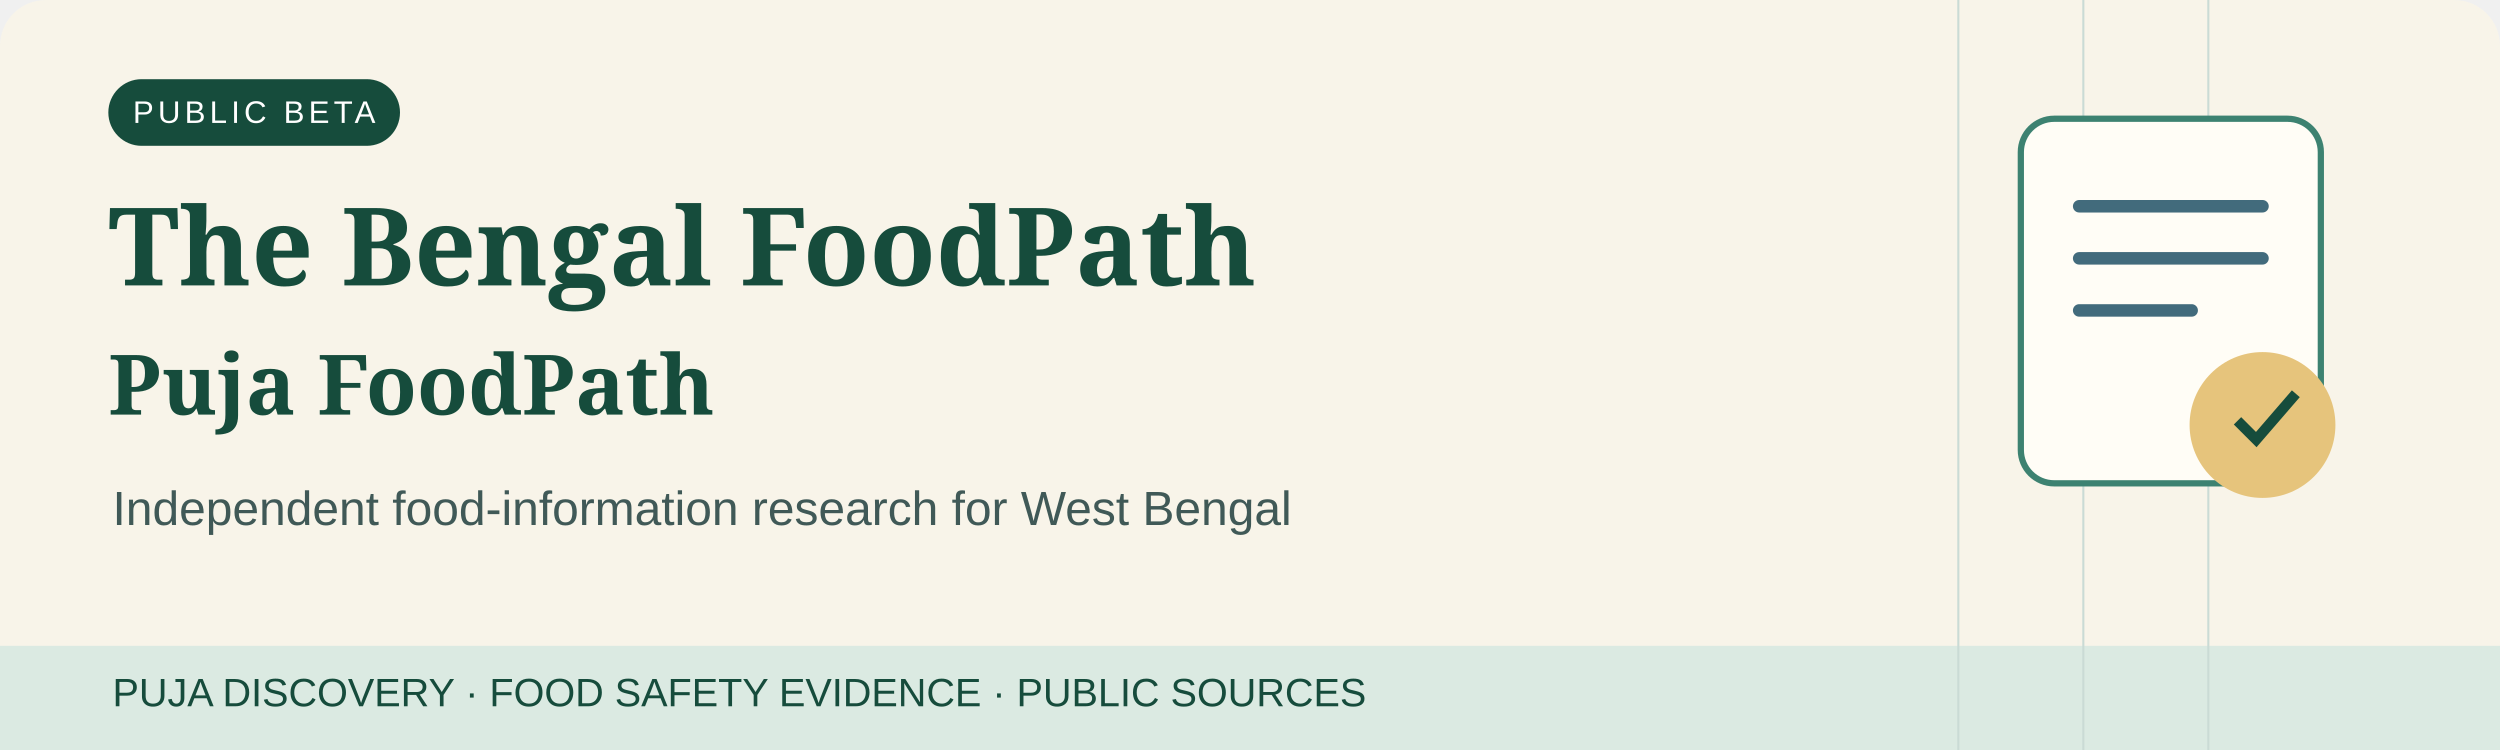
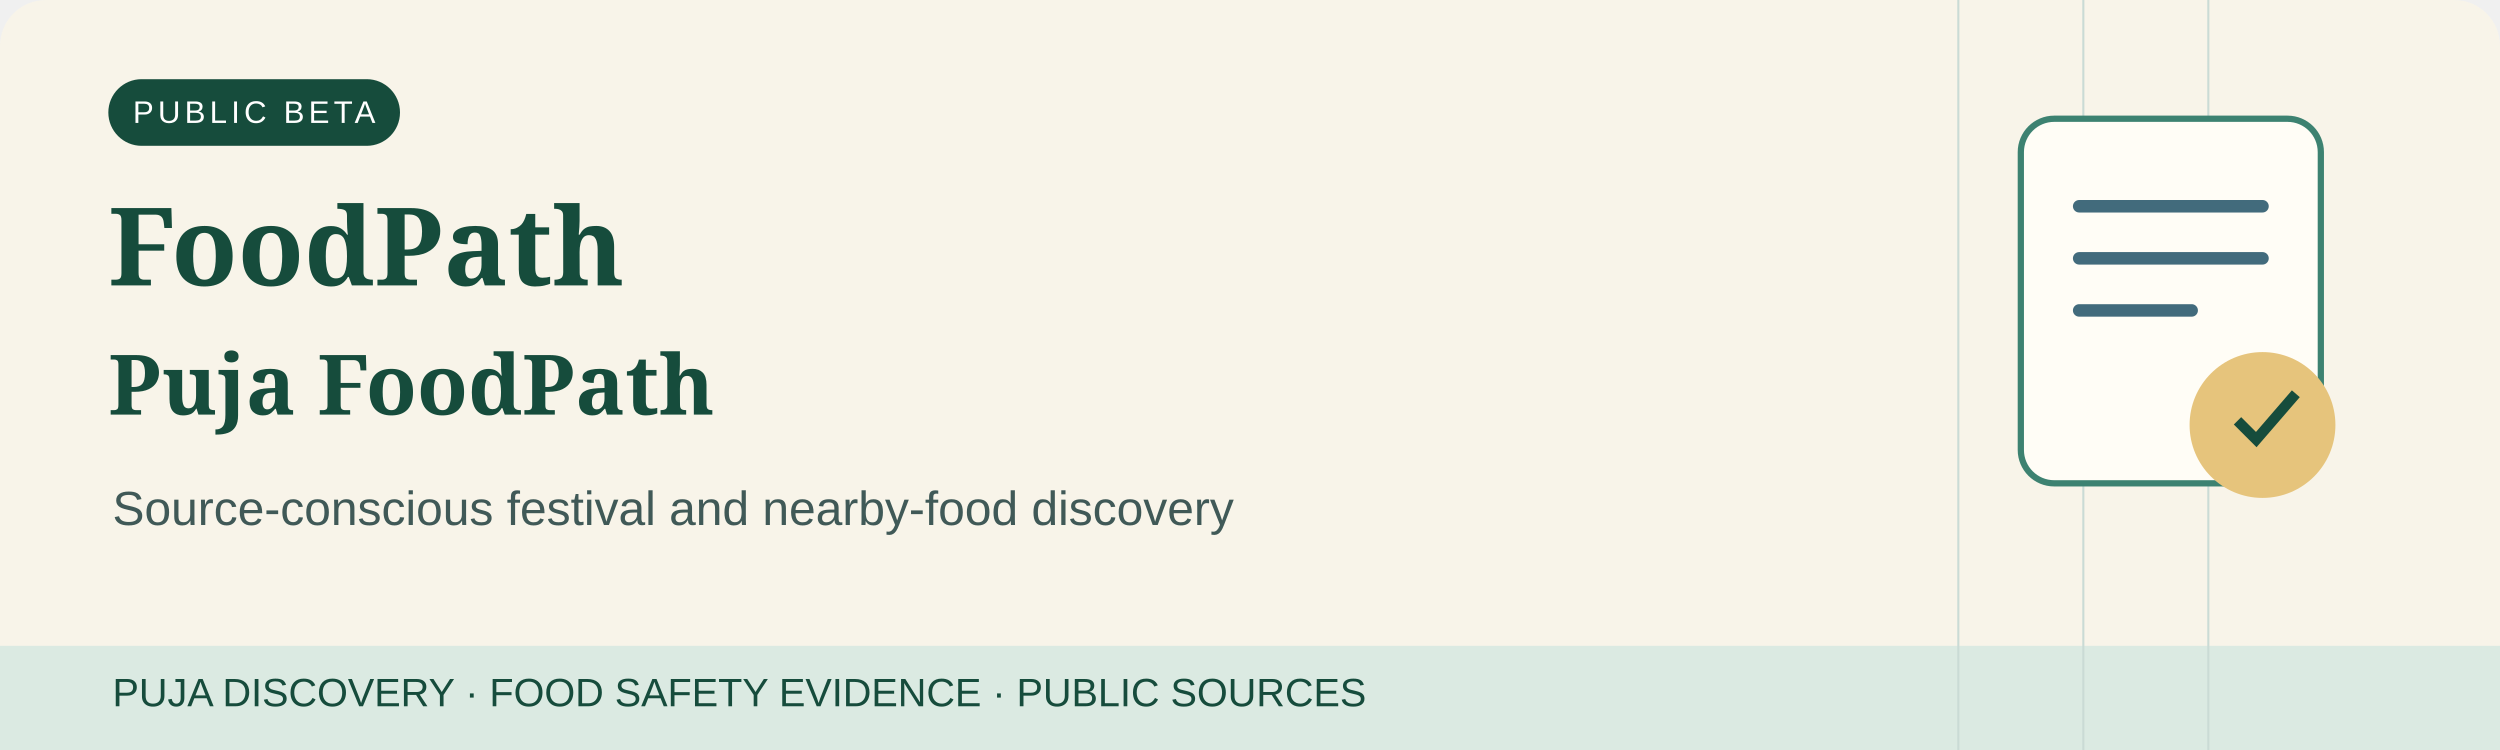
<svg xmlns="http://www.w3.org/2000/svg" width="1200" height="360" viewBox="0 0 1200 360" role="img" aria-labelledby="title desc">
  <rect width="1200" height="360" rx="22" fill="#f8f4e9" />
  <path d="M0 310H1200V360H0Z" fill="#dbeae2" />
  <path d="M940 0V360M1000 0V360M1060 0V360" stroke="#cadbd5" stroke-width="1" />
  <rect x="52" y="38" width="140" height="32" rx="16" fill="#164c3c" />
  <text x="122" y="59" text-anchor="middle" fill="#fff" font-family="Arial,sans-serif" font-size="15" letter-spacing="2">PUBLIC BETA</text>
  <g fill="#164c3c" font-family="Georgia,serif" font-weight="bold">
-     <text x="52" y="137" font-size="52">The Bengal FoodPath</text>
+     <text x="52" y="137" font-size="52">FoodPath</text>
    <text x="52" y="199" font-size="40">Puja FoodPath</text>
  </g>
-   <text x="54" y="252" fill="#405957" font-family="Arial,sans-serif" font-size="23">Independent food-information research for West Bengal</text>
+   <text x="54" y="252" fill="#405957" font-family="Arial,sans-serif" font-size="23">Source-conscious festival and nearby-food discovery</text>
  <text x="54" y="339" fill="#164c3c" font-family="Arial,sans-serif" font-size="19">PUJA DISCOVERY  ·  FOOD SAFETY EVIDENCE  ·  PUBLIC SOURCES</text>
  <g transform="translate(970 57)">
    <rect width="144" height="175" rx="16" fill="#fffdf6" stroke="#3d8271" stroke-width="3" />
    <path d="M28 42H116M28 67H116M28 92H82" stroke="#426b7c" stroke-width="6" stroke-linecap="round" />
    <circle cx="116" cy="147" r="35" fill="#e6c47c" />
    <path d="M104 145l9 9 19-22" fill="none" stroke="#164c3c" stroke-width="5" />
  </g>
</svg>
